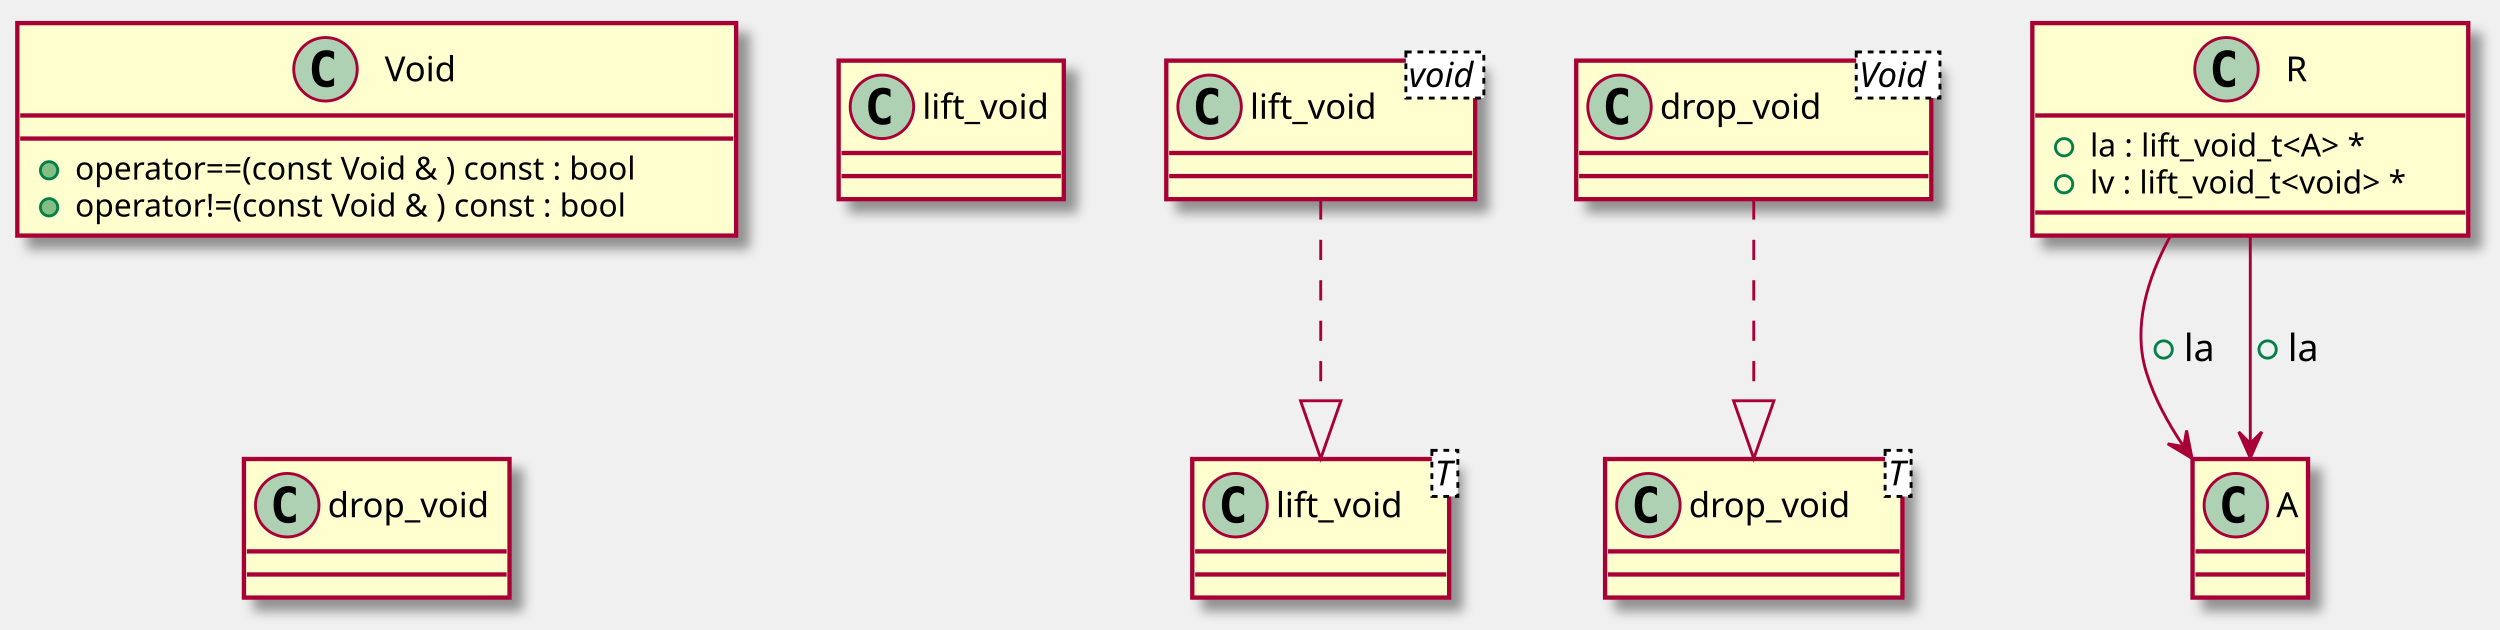
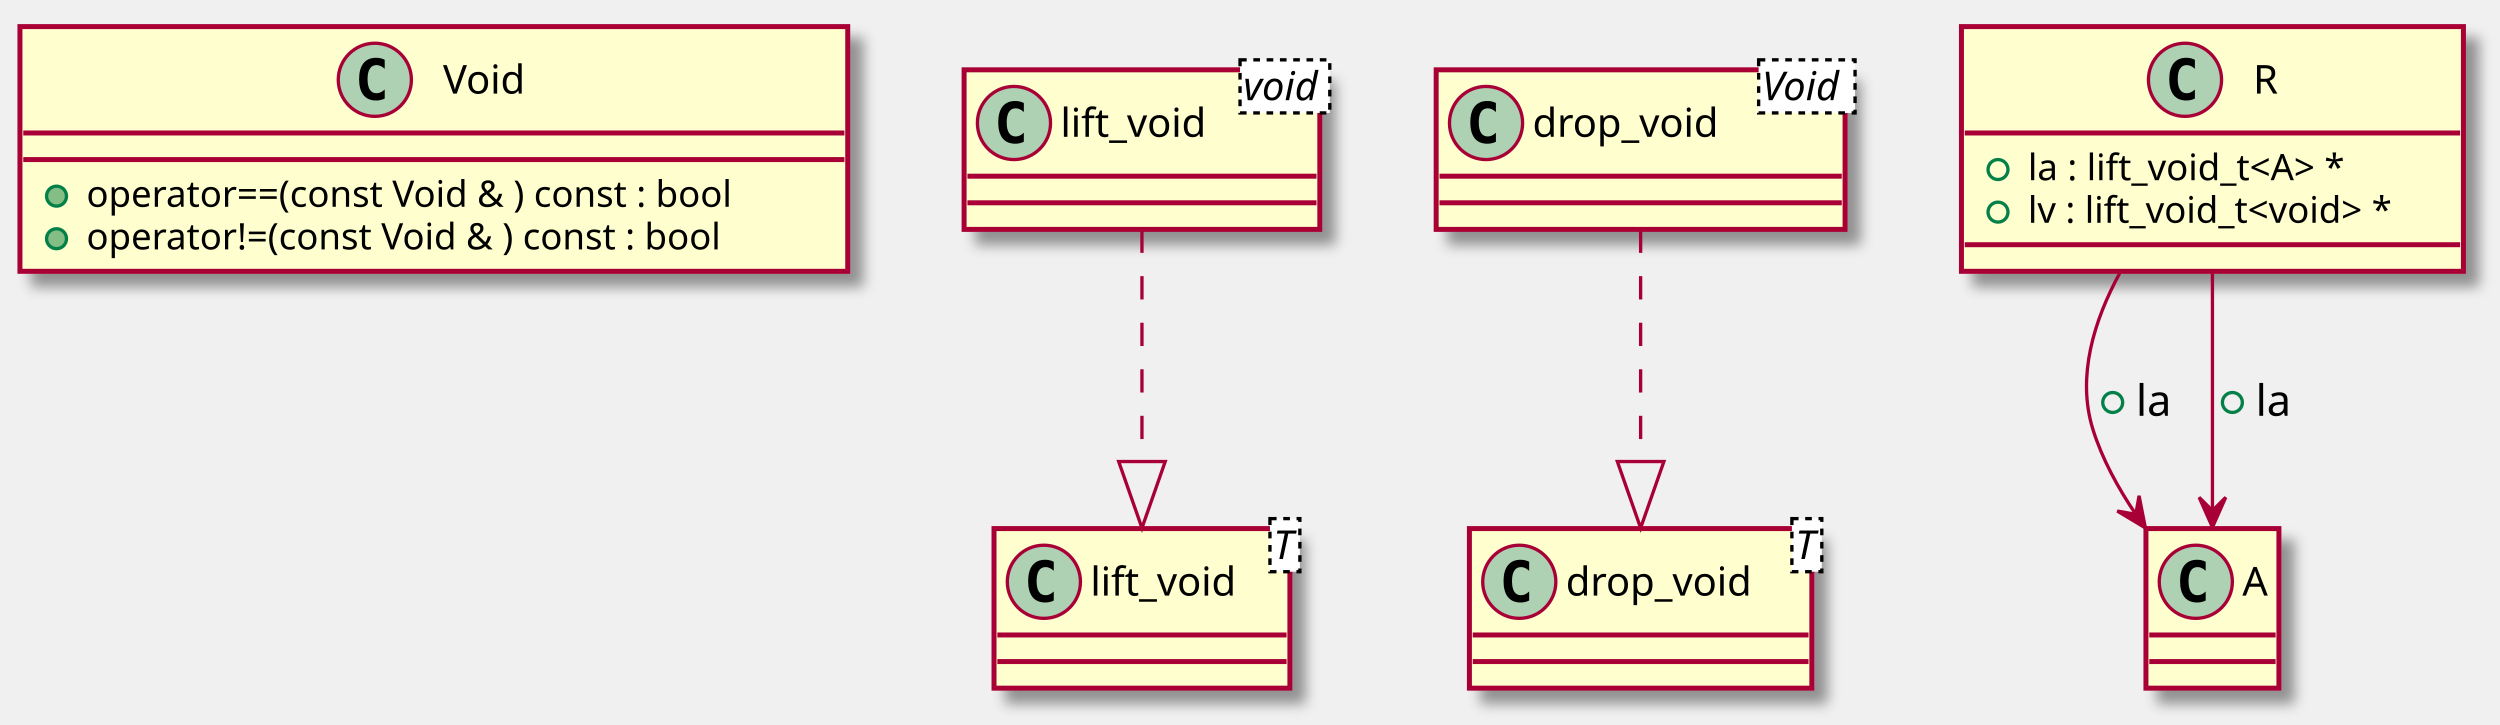
- <svg xmlns="http://www.w3.org/2000/svg" xmlns:xlink="http://www.w3.org/1999/xlink" contentScriptType="application/ecmascript" contentStyleType="text/css" height="218px" preserveAspectRatio="none" style="width:866px;height:218px;" version="1.1" viewBox="0 0 866 218" width="866px" zoomAndPan="magnify">
+ <svg xmlns="http://www.w3.org/2000/svg" xmlns:xlink="http://www.w3.org/1999/xlink" contentScriptType="application/ecmascript" contentStyleType="text/css" height="218px" preserveAspectRatio="none" style="width:752px;height:218px;" version="1.1" viewBox="0 0 752 218" width="752px" zoomAndPan="magnify">
  <defs>
-     <filter height="300%" id="fgnkvva870xad" width="300%" x="-1" y="-1">
+     <filter height="300%" id="f3as87o67vymz" width="300%" x="-1" y="-1">
      <feGaussianBlur result="blurOut" stdDeviation="2.0" />
      <feColorMatrix in="blurOut" result="blurOut2" type="matrix" values="0 0 0 0 0 0 0 0 0 0 0 0 0 0 0 0 0 0 .4 0" />
      <feOffset dx="4.0" dy="4.0" in="blurOut2" result="blurOut3" />
      <feBlend in="SourceGraphic" in2="blurOut3" mode="normal" />
    </filter>
    <style type="text/css">a:hover { text-decoration: underline; }</style>
  </defs>
  <g>
-     <a href="https://github.com/bkryza/clang-uml/blob/65a55fa7ccadbf36227d54392e72e9702dde1767/tests/t00034/t00034.cc#L9" target="_top" title="Void" xlink:actuate="onRequest" xlink:href="https://github.com/bkryza/clang-uml/blob/65a55fa7ccadbf36227d54392e72e9702dde1767/tests/t00034/t00034.cc#L9" xlink:show="new" xlink:title="Void" xlink:type="simple">
-       <rect fill="#FEFECE" filter="url(#fgnkvva870xad)" height="73.609" id="C_0001704456490210873213" style="stroke: #A80036; stroke-width: 1.5;" width="249" x="6" y="8" />
+     <a href="https://github.com/bkryza/clang-uml/blob/b2fd763a89770edc4f5b3fef1b99303680c50dea/tests/t00034/t00034.cc#L9" target="_top" title="Void" xlink:actuate="onRequest" xlink:href="https://github.com/bkryza/clang-uml/blob/b2fd763a89770edc4f5b3fef1b99303680c50dea/tests/t00034/t00034.cc#L9" xlink:show="new" xlink:title="Void" xlink:type="simple">
+       <rect fill="#FEFECE" filter="url(#f3as87o67vymz)" height="73.609" id="C_0001704456490210873213" style="stroke: #A80036; stroke-width: 1.5;" width="249" x="6" y="8" />
      <ellipse cx="112.75" cy="24" fill="#ADD1B2" rx="11" ry="11" style="stroke: #A80036; stroke-width: 1.0;" />
      <path d="M115.719,29.641 Q115.141,29.938 114.5,30.078 Q113.859,30.234 113.156,30.234 Q110.656,30.234 109.328,28.594 Q108.016,26.938 108.016,23.812 Q108.016,20.688 109.328,19.031 Q110.656,17.375 113.156,17.375 Q113.859,17.375 114.5,17.531 Q115.156,17.688 115.719,17.984 L115.719,20.703 Q115.094,20.125 114.5,19.859 Q113.906,19.578 113.281,19.578 Q111.938,19.578 111.25,20.656 Q110.562,21.719 110.562,23.812 Q110.562,25.906 111.25,26.984 Q111.938,28.047 113.281,28.047 Q113.906,28.047 114.5,27.781 Q115.094,27.5 115.719,26.922 L115.719,29.641 Z " />
      <text fill="#000000" font-family="sans-serif" font-size="12" lengthAdjust="spacingAndGlyphs" textLength="27" x="133.25" y="28.154">Void</text>
      <line style="stroke: #A80036; stroke-width: 1.5;" x1="7" x2="254" y1="40" y2="40" />
      <line style="stroke: #A80036; stroke-width: 1.5;" x1="7" x2="254" y1="48" y2="48" />
      <ellipse cx="17" cy="59" fill="#84BE84" rx="3" ry="3" style="stroke: #038048; stroke-width: 1.0;" />
      <text fill="#000000" font-family="sans-serif" font-size="11" lengthAdjust="spacingAndGlyphs" textLength="223" x="26" y="62.21">operator==(const Void &amp; ) const : bool</text>
      <ellipse cx="17" cy="71.805" fill="#84BE84" rx="3" ry="3" style="stroke: #038048; stroke-width: 1.0;" />
      <text fill="#000000" font-family="sans-serif" font-size="11" lengthAdjust="spacingAndGlyphs" textLength="217" x="26" y="75.015">operator!=(const Void &amp; ) const : bool</text>
    </a>
-     <a href="https://github.com/bkryza/clang-uml/blob/65a55fa7ccadbf36227d54392e72e9702dde1767/tests/t00034/t00034.cc#L16" target="_top" title="lift_void" xlink:actuate="onRequest" xlink:href="https://github.com/bkryza/clang-uml/blob/65a55fa7ccadbf36227d54392e72e9702dde1767/tests/t00034/t00034.cc#L16" xlink:show="new" xlink:title="lift_void" xlink:type="simple">
-       <rect fill="#FEFECE" filter="url(#fgnkvva870xad)" height="48" id="C_0000867472442996685316" style="stroke: #A80036; stroke-width: 1.5;" width="89" x="413" y="159" />
-       <ellipse cx="428" cy="175" fill="#ADD1B2" rx="11" ry="11" style="stroke: #A80036; stroke-width: 1.0;" />
-       <path d="M430.969,180.641 Q430.391,180.938 429.75,181.078 Q429.109,181.234 428.406,181.234 Q425.906,181.234 424.578,179.594 Q423.266,177.938 423.266,174.812 Q423.266,171.688 424.578,170.031 Q425.906,168.375 428.406,168.375 Q429.109,168.375 429.75,168.531 Q430.406,168.688 430.969,168.984 L430.969,171.703 Q430.344,171.125 429.75,170.859 Q429.156,170.578 428.531,170.578 Q427.188,170.578 426.5,171.656 Q425.812,172.719 425.812,174.812 Q425.812,176.906 426.5,177.984 Q427.188,179.047 428.531,179.047 Q429.156,179.047 429.75,178.781 Q430.344,178.5 430.969,177.922 L430.969,180.641 Z " />
-       <text fill="#000000" font-family="sans-serif" font-size="12" lengthAdjust="spacingAndGlyphs" textLength="46" x="442" y="179.154">lift_void</text>
-       <rect fill="#FFFFFF" height="15.969" style="stroke: #000000; stroke-width: 1.0; stroke-dasharray: 2.0,2.0;" width="9" x="496" y="156" />
-       <text fill="#000000" font-family="sans-serif" font-size="12" font-style="italic" lengthAdjust="spacingAndGlyphs" textLength="7" x="497" y="168.139">T</text>
-       <line style="stroke: #A80036; stroke-width: 1.5;" x1="414" x2="501" y1="191" y2="191" />
-       <line style="stroke: #A80036; stroke-width: 1.5;" x1="414" x2="501" y1="199" y2="199" />
+     <a href="https://github.com/bkryza/clang-uml/blob/b2fd763a89770edc4f5b3fef1b99303680c50dea/tests/t00034/t00034.cc#L16" target="_top" title="lift_void" xlink:actuate="onRequest" xlink:href="https://github.com/bkryza/clang-uml/blob/b2fd763a89770edc4f5b3fef1b99303680c50dea/tests/t00034/t00034.cc#L16" xlink:show="new" xlink:title="lift_void" xlink:type="simple">
+       <rect fill="#FEFECE" filter="url(#f3as87o67vymz)" height="48" id="C_0000867472442996685316" style="stroke: #A80036; stroke-width: 1.5;" width="89" x="299" y="159" />
+       <ellipse cx="314" cy="175" fill="#ADD1B2" rx="11" ry="11" style="stroke: #A80036; stroke-width: 1.0;" />
+       <path d="M316.969,180.641 Q316.391,180.938 315.75,181.078 Q315.109,181.234 314.406,181.234 Q311.906,181.234 310.578,179.594 Q309.266,177.938 309.266,174.812 Q309.266,171.688 310.578,170.031 Q311.906,168.375 314.406,168.375 Q315.109,168.375 315.75,168.531 Q316.406,168.688 316.969,168.984 L316.969,171.703 Q316.344,171.125 315.75,170.859 Q315.156,170.578 314.531,170.578 Q313.188,170.578 312.5,171.656 Q311.812,172.719 311.812,174.812 Q311.812,176.906 312.5,177.984 Q313.188,179.047 314.531,179.047 Q315.156,179.047 315.75,178.781 Q316.344,178.5 316.969,177.922 L316.969,180.641 Z " />
+       <text fill="#000000" font-family="sans-serif" font-size="12" lengthAdjust="spacingAndGlyphs" textLength="46" x="328" y="179.154">lift_void</text>
+       <rect fill="#FFFFFF" height="15.969" style="stroke: #000000; stroke-width: 1.0; stroke-dasharray: 2.0,2.0;" width="9" x="382" y="156" />
+       <text fill="#000000" font-family="sans-serif" font-size="12" font-style="italic" lengthAdjust="spacingAndGlyphs" textLength="7" x="383" y="168.139">T</text>
+       <line style="stroke: #A80036; stroke-width: 1.5;" x1="300" x2="387" y1="191" y2="191" />
+       <line style="stroke: #A80036; stroke-width: 1.5;" x1="300" x2="387" y1="199" y2="199" />
    </a>
-     <a href="https://github.com/bkryza/clang-uml/blob/65a55fa7ccadbf36227d54392e72e9702dde1767/tests/t00034/t00034.cc#L20" target="_top" title="lift_void" xlink:actuate="onRequest" xlink:href="https://github.com/bkryza/clang-uml/blob/65a55fa7ccadbf36227d54392e72e9702dde1767/tests/t00034/t00034.cc#L20" xlink:show="new" xlink:title="lift_void" xlink:type="simple">
-       <rect fill="#FEFECE" filter="url(#fgnkvva870xad)" height="48" id="C_0002248590285629363950" style="stroke: #A80036; stroke-width: 1.5;" width="78" x="290.5" y="21" />
-       <ellipse cx="305.5" cy="37" fill="#ADD1B2" rx="11" ry="11" style="stroke: #A80036; stroke-width: 1.0;" />
-       <path d="M308.469,42.641 Q307.891,42.938 307.25,43.078 Q306.609,43.234 305.906,43.234 Q303.406,43.234 302.078,41.594 Q300.766,39.938 300.766,36.812 Q300.766,33.688 302.078,32.031 Q303.406,30.375 305.906,30.375 Q306.609,30.375 307.25,30.531 Q307.906,30.688 308.469,30.984 L308.469,33.703 Q307.844,33.125 307.25,32.859 Q306.656,32.578 306.031,32.578 Q304.688,32.578 304,33.656 Q303.312,34.719 303.312,36.812 Q303.312,38.906 304,39.984 Q304.688,41.047 306.031,41.047 Q306.656,41.047 307.25,40.781 Q307.844,40.5 308.469,39.922 L308.469,42.641 Z " />
-       <text fill="#000000" font-family="sans-serif" font-size="12" lengthAdjust="spacingAndGlyphs" textLength="46" x="319.5" y="41.154">lift_void</text>
-       <line style="stroke: #A80036; stroke-width: 1.5;" x1="291.5" x2="367.5" y1="53" y2="53" />
-       <line style="stroke: #A80036; stroke-width: 1.5;" x1="291.5" x2="367.5" y1="61" y2="61" />
+     <a href="https://github.com/bkryza/clang-uml/blob/b2fd763a89770edc4f5b3fef1b99303680c50dea/tests/t00034/t00034.cc#L20" target="_top" title="lift_void" xlink:actuate="onRequest" xlink:href="https://github.com/bkryza/clang-uml/blob/b2fd763a89770edc4f5b3fef1b99303680c50dea/tests/t00034/t00034.cc#L20" xlink:show="new" xlink:title="lift_void" xlink:type="simple">
+       <rect fill="#FEFECE" filter="url(#f3as87o67vymz)" height="48" id="C_0000126450862226197239" style="stroke: #A80036; stroke-width: 1.5;" width="107" x="290" y="21" />
+       <ellipse cx="305" cy="37" fill="#ADD1B2" rx="11" ry="11" style="stroke: #A80036; stroke-width: 1.0;" />
+       <path d="M307.969,42.641 Q307.391,42.938 306.75,43.078 Q306.109,43.234 305.406,43.234 Q302.906,43.234 301.578,41.594 Q300.266,39.938 300.266,36.812 Q300.266,33.688 301.578,32.031 Q302.906,30.375 305.406,30.375 Q306.109,30.375 306.75,30.531 Q307.406,30.688 307.969,30.984 L307.969,33.703 Q307.344,33.125 306.75,32.859 Q306.156,32.578 305.531,32.578 Q304.188,32.578 303.5,33.656 Q302.812,34.719 302.812,36.812 Q302.812,38.906 303.5,39.984 Q304.188,41.047 305.531,41.047 Q306.156,41.047 306.75,40.781 Q307.344,40.5 307.969,39.922 L307.969,42.641 Z " />
+       <text fill="#000000" font-family="sans-serif" font-size="12" lengthAdjust="spacingAndGlyphs" textLength="46" x="319" y="41.154">lift_void</text>
+       <rect fill="#FFFFFF" height="15.969" style="stroke: #000000; stroke-width: 1.0; stroke-dasharray: 2.0,2.0;" width="27" x="373" y="18" />
+       <text fill="#000000" font-family="sans-serif" font-size="12" font-style="italic" lengthAdjust="spacingAndGlyphs" textLength="25" x="374" y="30.139">void</text>
+       <line style="stroke: #A80036; stroke-width: 1.5;" x1="291" x2="396" y1="53" y2="53" />
+       <line style="stroke: #A80036; stroke-width: 1.5;" x1="291" x2="396" y1="61" y2="61" />
    </a>
-     <a href="https://github.com/bkryza/clang-uml/blob/65a55fa7ccadbf36227d54392e72e9702dde1767/tests/t00034/t00034.cc#L20" target="_top" title="lift_void" xlink:actuate="onRequest" xlink:href="https://github.com/bkryza/clang-uml/blob/65a55fa7ccadbf36227d54392e72e9702dde1767/tests/t00034/t00034.cc#L20" xlink:show="new" xlink:title="lift_void" xlink:type="simple">
-       <rect fill="#FEFECE" filter="url(#fgnkvva870xad)" height="48" id="C_0000126450862226197239" style="stroke: #A80036; stroke-width: 1.5;" width="107" x="404" y="21" />
-       <ellipse cx="419" cy="37" fill="#ADD1B2" rx="11" ry="11" style="stroke: #A80036; stroke-width: 1.0;" />
-       <path d="M421.969,42.641 Q421.391,42.938 420.75,43.078 Q420.109,43.234 419.406,43.234 Q416.906,43.234 415.578,41.594 Q414.266,39.938 414.266,36.812 Q414.266,33.688 415.578,32.031 Q416.906,30.375 419.406,30.375 Q420.109,30.375 420.75,30.531 Q421.406,30.688 421.969,30.984 L421.969,33.703 Q421.344,33.125 420.75,32.859 Q420.156,32.578 419.531,32.578 Q418.188,32.578 417.5,33.656 Q416.812,34.719 416.812,36.812 Q416.812,38.906 417.5,39.984 Q418.188,41.047 419.531,41.047 Q420.156,41.047 420.75,40.781 Q421.344,40.5 421.969,39.922 L421.969,42.641 Z " />
-       <text fill="#000000" font-family="sans-serif" font-size="12" lengthAdjust="spacingAndGlyphs" textLength="46" x="433" y="41.154">lift_void</text>
-       <rect fill="#FFFFFF" height="15.969" style="stroke: #000000; stroke-width: 1.0; stroke-dasharray: 2.0,2.0;" width="27" x="487" y="18" />
-       <text fill="#000000" font-family="sans-serif" font-size="12" font-style="italic" lengthAdjust="spacingAndGlyphs" textLength="25" x="488" y="30.139">void</text>
-       <line style="stroke: #A80036; stroke-width: 1.5;" x1="405" x2="510" y1="53" y2="53" />
-       <line style="stroke: #A80036; stroke-width: 1.5;" x1="405" x2="510" y1="61" y2="61" />
+     <a href="https://github.com/bkryza/clang-uml/blob/b2fd763a89770edc4f5b3fef1b99303680c50dea/tests/t00034/t00034.cc#L33" target="_top" title="drop_void" xlink:actuate="onRequest" xlink:href="https://github.com/bkryza/clang-uml/blob/b2fd763a89770edc4f5b3fef1b99303680c50dea/tests/t00034/t00034.cc#L33" xlink:show="new" xlink:title="drop_void" xlink:type="simple">
+       <rect fill="#FEFECE" filter="url(#f3as87o67vymz)" height="48" id="C_0001578745816100337706" style="stroke: #A80036; stroke-width: 1.5;" width="103" x="442" y="159" />
+       <ellipse cx="457" cy="175" fill="#ADD1B2" rx="11" ry="11" style="stroke: #A80036; stroke-width: 1.0;" />
+       <path d="M459.969,180.641 Q459.391,180.938 458.75,181.078 Q458.109,181.234 457.406,181.234 Q454.906,181.234 453.578,179.594 Q452.266,177.938 452.266,174.812 Q452.266,171.688 453.578,170.031 Q454.906,168.375 457.406,168.375 Q458.109,168.375 458.75,168.531 Q459.406,168.688 459.969,168.984 L459.969,171.703 Q459.344,171.125 458.75,170.859 Q458.156,170.578 457.531,170.578 Q456.188,170.578 455.5,171.656 Q454.812,172.719 454.812,174.812 Q454.812,176.906 455.5,177.984 Q456.188,179.047 457.531,179.047 Q458.156,179.047 458.75,178.781 Q459.344,178.5 459.969,177.922 L459.969,180.641 Z " />
+       <text fill="#000000" font-family="sans-serif" font-size="12" lengthAdjust="spacingAndGlyphs" textLength="60" x="471" y="179.154">drop_void</text>
+       <rect fill="#FFFFFF" height="15.969" style="stroke: #000000; stroke-width: 1.0; stroke-dasharray: 2.0,2.0;" width="9" x="539" y="156" />
+       <text fill="#000000" font-family="sans-serif" font-size="12" font-style="italic" lengthAdjust="spacingAndGlyphs" textLength="7" x="540" y="168.139">T</text>
+       <line style="stroke: #A80036; stroke-width: 1.5;" x1="443" x2="544" y1="191" y2="191" />
+       <line style="stroke: #A80036; stroke-width: 1.5;" x1="443" x2="544" y1="199" y2="199" />
    </a>
-     <a href="https://github.com/bkryza/clang-uml/blob/65a55fa7ccadbf36227d54392e72e9702dde1767/tests/t00034/t00034.cc#L33" target="_top" title="drop_void" xlink:actuate="onRequest" xlink:href="https://github.com/bkryza/clang-uml/blob/65a55fa7ccadbf36227d54392e72e9702dde1767/tests/t00034/t00034.cc#L33" xlink:show="new" xlink:title="drop_void" xlink:type="simple">
-       <rect fill="#FEFECE" filter="url(#fgnkvva870xad)" height="48" id="C_0001578745816100337706" style="stroke: #A80036; stroke-width: 1.5;" width="103" x="556" y="159" />
-       <ellipse cx="571" cy="175" fill="#ADD1B2" rx="11" ry="11" style="stroke: #A80036; stroke-width: 1.0;" />
-       <path d="M573.969,180.641 Q573.391,180.938 572.75,181.078 Q572.109,181.234 571.406,181.234 Q568.906,181.234 567.578,179.594 Q566.266,177.938 566.266,174.812 Q566.266,171.688 567.578,170.031 Q568.906,168.375 571.406,168.375 Q572.109,168.375 572.75,168.531 Q573.406,168.688 573.969,168.984 L573.969,171.703 Q573.344,171.125 572.75,170.859 Q572.156,170.578 571.531,170.578 Q570.188,170.578 569.5,171.656 Q568.812,172.719 568.812,174.812 Q568.812,176.906 569.5,177.984 Q570.188,179.047 571.531,179.047 Q572.156,179.047 572.75,178.781 Q573.344,178.5 573.969,177.922 L573.969,180.641 Z " />
-       <text fill="#000000" font-family="sans-serif" font-size="12" lengthAdjust="spacingAndGlyphs" textLength="60" x="585" y="179.154">drop_void</text>
-       <rect fill="#FFFFFF" height="15.969" style="stroke: #000000; stroke-width: 1.0; stroke-dasharray: 2.0,2.0;" width="9" x="653" y="156" />
-       <text fill="#000000" font-family="sans-serif" font-size="12" font-style="italic" lengthAdjust="spacingAndGlyphs" textLength="7" x="654" y="168.139">T</text>
-       <line style="stroke: #A80036; stroke-width: 1.5;" x1="557" x2="658" y1="191" y2="191" />
-       <line style="stroke: #A80036; stroke-width: 1.5;" x1="557" x2="658" y1="199" y2="199" />
+     <a href="https://github.com/bkryza/clang-uml/blob/b2fd763a89770edc4f5b3fef1b99303680c50dea/tests/t00034/t00034.cc#L37" target="_top" title="drop_void" xlink:actuate="onRequest" xlink:href="https://github.com/bkryza/clang-uml/blob/b2fd763a89770edc4f5b3fef1b99303680c50dea/tests/t00034/t00034.cc#L37" xlink:show="new" xlink:title="drop_void" xlink:type="simple">
+       <rect fill="#FEFECE" filter="url(#f3as87o67vymz)" height="48" id="C_0001849836134504075115" style="stroke: #A80036; stroke-width: 1.5;" width="123" x="432" y="21" />
+       <ellipse cx="447" cy="37" fill="#ADD1B2" rx="11" ry="11" style="stroke: #A80036; stroke-width: 1.0;" />
+       <path d="M449.969,42.641 Q449.391,42.938 448.75,43.078 Q448.109,43.234 447.406,43.234 Q444.906,43.234 443.578,41.594 Q442.266,39.938 442.266,36.812 Q442.266,33.688 443.578,32.031 Q444.906,30.375 447.406,30.375 Q448.109,30.375 448.75,30.531 Q449.406,30.688 449.969,30.984 L449.969,33.703 Q449.344,33.125 448.75,32.859 Q448.156,32.578 447.531,32.578 Q446.188,32.578 445.5,33.656 Q444.812,34.719 444.812,36.812 Q444.812,38.906 445.5,39.984 Q446.188,41.047 447.531,41.047 Q448.156,41.047 448.75,40.781 Q449.344,40.5 449.969,39.922 L449.969,42.641 Z " />
+       <text fill="#000000" font-family="sans-serif" font-size="12" lengthAdjust="spacingAndGlyphs" textLength="60" x="461" y="41.154">drop_void</text>
+       <rect fill="#FFFFFF" height="15.969" style="stroke: #000000; stroke-width: 1.0; stroke-dasharray: 2.0,2.0;" width="29" x="529" y="18" />
+       <text fill="#000000" font-family="sans-serif" font-size="12" font-style="italic" lengthAdjust="spacingAndGlyphs" textLength="27" x="530" y="30.139">Void</text>
+       <line style="stroke: #A80036; stroke-width: 1.5;" x1="433" x2="554" y1="53" y2="53" />
+       <line style="stroke: #A80036; stroke-width: 1.5;" x1="433" x2="554" y1="61" y2="61" />
    </a>
-     <a href="https://github.com/bkryza/clang-uml/blob/65a55fa7ccadbf36227d54392e72e9702dde1767/tests/t00034/t00034.cc#L37" target="_top" title="drop_void" xlink:actuate="onRequest" xlink:href="https://github.com/bkryza/clang-uml/blob/65a55fa7ccadbf36227d54392e72e9702dde1767/tests/t00034/t00034.cc#L37" xlink:show="new" xlink:title="drop_void" xlink:type="simple">
-       <rect fill="#FEFECE" filter="url(#fgnkvva870xad)" height="48" id="C_0001117137420252603013" style="stroke: #A80036; stroke-width: 1.5;" width="92" x="84.5" y="159" />
-       <ellipse cx="99.5" cy="175" fill="#ADD1B2" rx="11" ry="11" style="stroke: #A80036; stroke-width: 1.0;" />
-       <path d="M102.469,180.641 Q101.891,180.938 101.25,181.078 Q100.609,181.234 99.906,181.234 Q97.406,181.234 96.078,179.594 Q94.766,177.938 94.766,174.812 Q94.766,171.688 96.078,170.031 Q97.406,168.375 99.906,168.375 Q100.609,168.375 101.25,168.531 Q101.906,168.688 102.469,168.984 L102.469,171.703 Q101.844,171.125 101.25,170.859 Q100.656,170.578 100.031,170.578 Q98.688,170.578 98,171.656 Q97.312,172.719 97.312,174.812 Q97.312,176.906 98,177.984 Q98.688,179.047 100.031,179.047 Q100.656,179.047 101.25,178.781 Q101.844,178.5 102.469,177.922 L102.469,180.641 Z " />
-       <text fill="#000000" font-family="sans-serif" font-size="12" lengthAdjust="spacingAndGlyphs" textLength="60" x="113.5" y="179.154">drop_void</text>
-       <line style="stroke: #A80036; stroke-width: 1.5;" x1="85.5" x2="175.5" y1="191" y2="191" />
-       <line style="stroke: #A80036; stroke-width: 1.5;" x1="85.5" x2="175.5" y1="199" y2="199" />
+     <a href="https://github.com/bkryza/clang-uml/blob/b2fd763a89770edc4f5b3fef1b99303680c50dea/tests/t00034/t00034.cc#L43" target="_top" title="A" xlink:actuate="onRequest" xlink:href="https://github.com/bkryza/clang-uml/blob/b2fd763a89770edc4f5b3fef1b99303680c50dea/tests/t00034/t00034.cc#L43" xlink:show="new" xlink:title="A" xlink:type="simple">
+       <rect fill="#FEFECE" filter="url(#f3as87o67vymz)" height="48" id="C_0001383912907884688827" style="stroke: #A80036; stroke-width: 1.5;" width="40" x="645.5" y="159" />
+       <ellipse cx="660.5" cy="175" fill="#ADD1B2" rx="11" ry="11" style="stroke: #A80036; stroke-width: 1.0;" />
+       <path d="M663.469,180.641 Q662.891,180.938 662.25,181.078 Q661.609,181.234 660.906,181.234 Q658.406,181.234 657.078,179.594 Q655.766,177.938 655.766,174.812 Q655.766,171.688 657.078,170.031 Q658.406,168.375 660.906,168.375 Q661.609,168.375 662.25,168.531 Q662.906,168.688 663.469,168.984 L663.469,171.703 Q662.844,171.125 662.25,170.859 Q661.656,170.578 661.031,170.578 Q659.688,170.578 659,171.656 Q658.312,172.719 658.312,174.812 Q658.312,176.906 659,177.984 Q659.688,179.047 661.031,179.047 Q661.656,179.047 662.25,178.781 Q662.844,178.5 663.469,177.922 L663.469,180.641 Z " />
+       <text fill="#000000" font-family="sans-serif" font-size="12" lengthAdjust="spacingAndGlyphs" textLength="8" x="674.5" y="179.154">A</text>
+       <line style="stroke: #A80036; stroke-width: 1.5;" x1="646.5" x2="684.5" y1="191" y2="191" />
+       <line style="stroke: #A80036; stroke-width: 1.5;" x1="646.5" x2="684.5" y1="199" y2="199" />
    </a>
-     <a href="https://github.com/bkryza/clang-uml/blob/65a55fa7ccadbf36227d54392e72e9702dde1767/tests/t00034/t00034.cc#L37" target="_top" title="drop_void" xlink:actuate="onRequest" xlink:href="https://github.com/bkryza/clang-uml/blob/65a55fa7ccadbf36227d54392e72e9702dde1767/tests/t00034/t00034.cc#L37" xlink:show="new" xlink:title="drop_void" xlink:type="simple">
-       <rect fill="#FEFECE" filter="url(#fgnkvva870xad)" height="48" id="C_0001849836134504075115" style="stroke: #A80036; stroke-width: 1.5;" width="123" x="546" y="21" />
-       <ellipse cx="561" cy="37" fill="#ADD1B2" rx="11" ry="11" style="stroke: #A80036; stroke-width: 1.0;" />
-       <path d="M563.969,42.641 Q563.391,42.938 562.75,43.078 Q562.109,43.234 561.406,43.234 Q558.906,43.234 557.578,41.594 Q556.266,39.938 556.266,36.812 Q556.266,33.688 557.578,32.031 Q558.906,30.375 561.406,30.375 Q562.109,30.375 562.75,30.531 Q563.406,30.688 563.969,30.984 L563.969,33.703 Q563.344,33.125 562.75,32.859 Q562.156,32.578 561.531,32.578 Q560.188,32.578 559.5,33.656 Q558.812,34.719 558.812,36.812 Q558.812,38.906 559.5,39.984 Q560.188,41.047 561.531,41.047 Q562.156,41.047 562.75,40.781 Q563.344,40.5 563.969,39.922 L563.969,42.641 Z " />
-       <text fill="#000000" font-family="sans-serif" font-size="12" lengthAdjust="spacingAndGlyphs" textLength="60" x="575" y="41.154">drop_void</text>
-       <rect fill="#FFFFFF" height="15.969" style="stroke: #000000; stroke-width: 1.0; stroke-dasharray: 2.0,2.0;" width="29" x="643" y="18" />
-       <text fill="#000000" font-family="sans-serif" font-size="12" font-style="italic" lengthAdjust="spacingAndGlyphs" textLength="27" x="644" y="30.139">Void</text>
-       <line style="stroke: #A80036; stroke-width: 1.5;" x1="547" x2="668" y1="53" y2="53" />
-       <line style="stroke: #A80036; stroke-width: 1.5;" x1="547" x2="668" y1="61" y2="61" />
+     <a href="https://github.com/bkryza/clang-uml/blob/b2fd763a89770edc4f5b3fef1b99303680c50dea/tests/t00034/t00034.cc#L45" target="_top" title="R" xlink:actuate="onRequest" xlink:href="https://github.com/bkryza/clang-uml/blob/b2fd763a89770edc4f5b3fef1b99303680c50dea/tests/t00034/t00034.cc#L45" xlink:show="new" xlink:title="R" xlink:type="simple">
+       <rect fill="#FEFECE" filter="url(#f3as87o67vymz)" height="73.609" id="C_0001713991735741265309" style="stroke: #A80036; stroke-width: 1.5;" width="151" x="590" y="8" />
+       <ellipse cx="657.25" cy="24" fill="#ADD1B2" rx="11" ry="11" style="stroke: #A80036; stroke-width: 1.0;" />
+       <path d="M660.219,29.641 Q659.641,29.938 659,30.078 Q658.359,30.234 657.656,30.234 Q655.156,30.234 653.828,28.594 Q652.516,26.938 652.516,23.812 Q652.516,20.688 653.828,19.031 Q655.156,17.375 657.656,17.375 Q658.359,17.375 659,17.531 Q659.656,17.688 660.219,17.984 L660.219,20.703 Q659.594,20.125 659,19.859 Q658.406,19.578 657.781,19.578 Q656.438,19.578 655.75,20.656 Q655.062,21.719 655.062,23.812 Q655.062,25.906 655.75,26.984 Q656.438,28.047 657.781,28.047 Q658.406,28.047 659,27.781 Q659.594,27.5 660.219,26.922 L660.219,29.641 Z " />
+       <text fill="#000000" font-family="sans-serif" font-size="12" lengthAdjust="spacingAndGlyphs" textLength="8" x="677.75" y="28.154">R</text>
+       <line style="stroke: #A80036; stroke-width: 1.5;" x1="591" x2="740" y1="40" y2="40" />
    </a>
-     <a href="https://github.com/bkryza/clang-uml/blob/65a55fa7ccadbf36227d54392e72e9702dde1767/tests/t00034/t00034.cc#L43" target="_top" title="A" xlink:actuate="onRequest" xlink:href="https://github.com/bkryza/clang-uml/blob/65a55fa7ccadbf36227d54392e72e9702dde1767/tests/t00034/t00034.cc#L43" xlink:show="new" xlink:title="A" xlink:type="simple">
-       <rect fill="#FEFECE" filter="url(#fgnkvva870xad)" height="48" id="C_0001383912907884688827" style="stroke: #A80036; stroke-width: 1.5;" width="40" x="759.5" y="159" />
-       <ellipse cx="774.5" cy="175" fill="#ADD1B2" rx="11" ry="11" style="stroke: #A80036; stroke-width: 1.0;" />
-       <path d="M777.469,180.641 Q776.891,180.938 776.25,181.078 Q775.609,181.234 774.906,181.234 Q772.406,181.234 771.078,179.594 Q769.766,177.938 769.766,174.812 Q769.766,171.688 771.078,170.031 Q772.406,168.375 774.906,168.375 Q775.609,168.375 776.25,168.531 Q776.906,168.688 777.469,168.984 L777.469,171.703 Q776.844,171.125 776.25,170.859 Q775.656,170.578 775.031,170.578 Q773.688,170.578 773,171.656 Q772.312,172.719 772.312,174.812 Q772.312,176.906 773,177.984 Q773.688,179.047 775.031,179.047 Q775.656,179.047 776.25,178.781 Q776.844,178.5 777.469,177.922 L777.469,180.641 Z " />
-       <text fill="#000000" font-family="sans-serif" font-size="12" lengthAdjust="spacingAndGlyphs" textLength="8" x="788.5" y="179.154">A</text>
-       <line style="stroke: #A80036; stroke-width: 1.5;" x1="760.5" x2="798.5" y1="191" y2="191" />
-       <line style="stroke: #A80036; stroke-width: 1.5;" x1="760.5" x2="798.5" y1="199" y2="199" />
+     <a href="https://github.com/bkryza/clang-uml/blob/b2fd763a89770edc4f5b3fef1b99303680c50dea/tests/t00034/t00034.cc#L46" target="_top" title="la" xlink:actuate="onRequest" xlink:href="https://github.com/bkryza/clang-uml/blob/b2fd763a89770edc4f5b3fef1b99303680c50dea/tests/t00034/t00034.cc#L46" xlink:show="new" xlink:title="la" xlink:type="simple">
+       <rect fill="#FEFECE" height="10" style="stroke: none; stroke-width: 1.0;" width="20" x="596" y="46" />
+       <ellipse cx="601" cy="51" fill="none" rx="3" ry="3" style="stroke: #038048; stroke-width: 1.0;" />
    </a>
-     <a href="https://github.com/bkryza/clang-uml/blob/65a55fa7ccadbf36227d54392e72e9702dde1767/tests/t00034/t00034.cc#L46" target="_top" title="R" xlink:actuate="onRequest" xlink:href="https://github.com/bkryza/clang-uml/blob/65a55fa7ccadbf36227d54392e72e9702dde1767/tests/t00034/t00034.cc#L46" xlink:show="new" xlink:title="R" xlink:type="simple">
-       <rect fill="#FEFECE" filter="url(#fgnkvva870xad)" height="73.609" id="C_0001713991735741265309" style="stroke: #A80036; stroke-width: 1.5;" width="151" x="704" y="8" />
-       <ellipse cx="771.25" cy="24" fill="#ADD1B2" rx="11" ry="11" style="stroke: #A80036; stroke-width: 1.0;" />
-       <path d="M774.219,29.641 Q773.641,29.938 773,30.078 Q772.359,30.234 771.656,30.234 Q769.156,30.234 767.828,28.594 Q766.516,26.938 766.516,23.812 Q766.516,20.688 767.828,19.031 Q769.156,17.375 771.656,17.375 Q772.359,17.375 773,17.531 Q773.656,17.688 774.219,17.984 L774.219,20.703 Q773.594,20.125 773,19.859 Q772.406,19.578 771.781,19.578 Q770.438,19.578 769.75,20.656 Q769.062,21.719 769.062,23.812 Q769.062,25.906 769.75,26.984 Q770.438,28.047 771.781,28.047 Q772.406,28.047 773,27.781 Q773.594,27.5 774.219,26.922 L774.219,29.641 Z " />
-       <text fill="#000000" font-family="sans-serif" font-size="12" lengthAdjust="spacingAndGlyphs" textLength="8" x="791.75" y="28.154">R</text>
-       <line style="stroke: #A80036; stroke-width: 1.5;" x1="705" x2="854" y1="40" y2="40" />
+     <a href="https://github.com/bkryza/clang-uml/blob/b2fd763a89770edc4f5b3fef1b99303680c50dea/tests/t00034/t00034.cc#L46" target="_top" title="la" xlink:actuate="onRequest" xlink:href="https://github.com/bkryza/clang-uml/blob/b2fd763a89770edc4f5b3fef1b99303680c50dea/tests/t00034/t00034.cc#L46" xlink:show="new" xlink:title="la" xlink:type="simple">
+       <text fill="#000000" font-family="sans-serif" font-size="11" lengthAdjust="spacingAndGlyphs" textLength="110" x="610" y="54.21">la : lift_void_t&lt;A&gt; *</text>
    </a>
-     <a href="https://github.com/bkryza/clang-uml/blob/65a55fa7ccadbf36227d54392e72e9702dde1767/tests/t00034/t00034.cc#L47" target="_top" title="la" xlink:actuate="onRequest" xlink:href="https://github.com/bkryza/clang-uml/blob/65a55fa7ccadbf36227d54392e72e9702dde1767/tests/t00034/t00034.cc#L47" xlink:show="new" xlink:title="la" xlink:type="simple">
-       <rect fill="#FEFECE" height="10" style="stroke: none; stroke-width: 1.0;" width="20" x="710" y="46" />
-       <ellipse cx="715" cy="51" fill="none" rx="3" ry="3" style="stroke: #038048; stroke-width: 1.0;" />
+     <a href="https://github.com/bkryza/clang-uml/blob/b2fd763a89770edc4f5b3fef1b99303680c50dea/tests/t00034/t00034.cc#L47" target="_top" title="lv" xlink:actuate="onRequest" xlink:href="https://github.com/bkryza/clang-uml/blob/b2fd763a89770edc4f5b3fef1b99303680c50dea/tests/t00034/t00034.cc#L47" xlink:show="new" xlink:title="lv" xlink:type="simple">
+       <rect fill="#FEFECE" height="10" style="stroke: none; stroke-width: 1.0;" width="20" x="596" y="58.805" />
+       <ellipse cx="601" cy="63.805" fill="none" rx="3" ry="3" style="stroke: #038048; stroke-width: 1.0;" />
    </a>
-     <a href="https://github.com/bkryza/clang-uml/blob/65a55fa7ccadbf36227d54392e72e9702dde1767/tests/t00034/t00034.cc#L47" target="_top" title="la" xlink:actuate="onRequest" xlink:href="https://github.com/bkryza/clang-uml/blob/65a55fa7ccadbf36227d54392e72e9702dde1767/tests/t00034/t00034.cc#L47" xlink:show="new" xlink:title="la" xlink:type="simple">
-       <text fill="#000000" font-family="sans-serif" font-size="11" lengthAdjust="spacingAndGlyphs" textLength="110" x="724" y="54.21">la : lift_void_t&lt;A&gt; *</text>
+     <a href="https://github.com/bkryza/clang-uml/blob/b2fd763a89770edc4f5b3fef1b99303680c50dea/tests/t00034/t00034.cc#L47" target="_top" title="lv" xlink:actuate="onRequest" xlink:href="https://github.com/bkryza/clang-uml/blob/b2fd763a89770edc4f5b3fef1b99303680c50dea/tests/t00034/t00034.cc#L47" xlink:show="new" xlink:title="lv" xlink:type="simple">
+       <text fill="#000000" font-family="sans-serif" font-size="11" lengthAdjust="spacingAndGlyphs" textLength="125" x="610" y="67.015">lv : lift_void_t&lt;void&gt; *</text>
    </a>
-     <a href="https://github.com/bkryza/clang-uml/blob/65a55fa7ccadbf36227d54392e72e9702dde1767/tests/t00034/t00034.cc#L48" target="_top" title="lv" xlink:actuate="onRequest" xlink:href="https://github.com/bkryza/clang-uml/blob/65a55fa7ccadbf36227d54392e72e9702dde1767/tests/t00034/t00034.cc#L48" xlink:show="new" xlink:title="lv" xlink:type="simple">
-       <rect fill="#FEFECE" height="10" style="stroke: none; stroke-width: 1.0;" width="20" x="710" y="58.805" />
-       <ellipse cx="715" cy="63.805" fill="none" rx="3" ry="3" style="stroke: #038048; stroke-width: 1.0;" />
-     </a>
-     <a href="https://github.com/bkryza/clang-uml/blob/65a55fa7ccadbf36227d54392e72e9702dde1767/tests/t00034/t00034.cc#L48" target="_top" title="lv" xlink:actuate="onRequest" xlink:href="https://github.com/bkryza/clang-uml/blob/65a55fa7ccadbf36227d54392e72e9702dde1767/tests/t00034/t00034.cc#L48" xlink:show="new" xlink:title="lv" xlink:type="simple">
-       <text fill="#000000" font-family="sans-serif" font-size="11" lengthAdjust="spacingAndGlyphs" textLength="125" x="724" y="67.015">lv : lift_void_t&lt;void&gt; *</text>
-     </a>
-     <line style="stroke: #A80036; stroke-width: 1.5;" x1="705" x2="854" y1="73.609" y2="73.609" />
-     <path d="M457.5,69.07 C457.5,88.12 457.5,115.68 457.5,138.81 " fill="none" id="C_0000126450862226197239-&gt;C_0000867472442996685316" style="stroke: #A80036; stroke-width: 1.0; stroke-dasharray: 7.0,7.0;" />
-     <polygon fill="none" points="464.5,138.82,457.5,158.82,450.5,138.82,464.5,138.82" style="stroke: #A80036; stroke-width: 1.0;" />
-     <path d="M607.5,69.07 C607.5,88.12 607.5,115.68 607.5,138.81 " fill="none" id="C_0001849836134504075115-&gt;C_0001578745816100337706" style="stroke: #A80036; stroke-width: 1.0; stroke-dasharray: 7.0,7.0;" />
-     <polygon fill="none" points="614.5,138.82,607.5,158.82,600.5,138.82,614.5,138.82" style="stroke: #A80036; stroke-width: 1.0;" />
-     <path d="M751.64,82.11 C743.84,96.44 738.65,113.24 743.5,129 C746.26,137.97 751.11,146.79 756.37,154.57 " fill="none" id="C_0001713991735741265309-&gt;C_0001383912907884688827" style="stroke: #A80036; stroke-width: 1.0;" />
-     <polygon fill="#A80036" points="759.33,158.79,757.428,149.127,756.455,154.699,750.882,153.727,759.33,158.79" style="stroke: #A80036; stroke-width: 1.0;" />
-     <ellipse cx="749.5" cy="121.066" fill="none" rx="3" ry="3" style="stroke: #038048; stroke-width: 1.0;" />
-     <text fill="#000000" font-family="sans-serif" font-size="13" lengthAdjust="spacingAndGlyphs" textLength="11" x="756.5" y="125.067">la</text>
-     <path d="M779.5,82.09 C779.5,104.43 779.5,132.72 779.5,153.49 " fill="none" id="C_0001713991735741265309-&gt;C_0001383912907884688827-1" style="stroke: #A80036; stroke-width: 1.0;" />
-     <polygon fill="#A80036" points="779.5,158.6,783.5,149.6,779.5,153.6,775.5,149.6,779.5,158.6" style="stroke: #A80036; stroke-width: 1.0;" />
-     <ellipse cx="785.5" cy="121.066" fill="none" rx="3" ry="3" style="stroke: #038048; stroke-width: 1.0;" />
-     <text fill="#000000" font-family="sans-serif" font-size="13" lengthAdjust="spacingAndGlyphs" textLength="11" x="792.5" y="125.067">la</text>
+     <line style="stroke: #A80036; stroke-width: 1.5;" x1="591" x2="740" y1="73.609" y2="73.609" />
+     <path d="M343.5,69.07 C343.5,88.12 343.5,115.68 343.5,138.81 " fill="none" id="C_0000126450862226197239-&gt;C_0000867472442996685316" style="stroke: #A80036; stroke-width: 1.0; stroke-dasharray: 7.0,7.0;" />
+     <polygon fill="none" points="350.5,138.82,343.5,158.82,336.5,138.82,350.5,138.82" style="stroke: #A80036; stroke-width: 1.0;" />
+     <path d="M493.5,69.07 C493.5,88.12 493.5,115.68 493.5,138.81 " fill="none" id="C_0001849836134504075115-&gt;C_0001578745816100337706" style="stroke: #A80036; stroke-width: 1.0; stroke-dasharray: 7.0,7.0;" />
+     <polygon fill="none" points="500.5,138.82,493.5,158.82,486.5,138.82,500.5,138.82" style="stroke: #A80036; stroke-width: 1.0;" />
+     <path d="M637.64,82.11 C629.84,96.44 624.65,113.24 629.5,129 C632.26,137.97 637.11,146.79 642.37,154.57 " fill="none" id="C_0001713991735741265309-&gt;C_0001383912907884688827" style="stroke: #A80036; stroke-width: 1.0;" />
+     <polygon fill="#A80036" points="645.33,158.79,643.428,149.127,642.455,154.699,636.882,153.727,645.33,158.79" style="stroke: #A80036; stroke-width: 1.0;" />
+     <ellipse cx="635.5" cy="121.066" fill="none" rx="3" ry="3" style="stroke: #038048; stroke-width: 1.0;" />
+     <text fill="#000000" font-family="sans-serif" font-size="13" lengthAdjust="spacingAndGlyphs" textLength="11" x="642.5" y="125.067">la</text>
+     <path d="M665.5,82.09 C665.5,104.43 665.5,132.72 665.5,153.49 " fill="none" id="C_0001713991735741265309-&gt;C_0001383912907884688827-1" style="stroke: #A80036; stroke-width: 1.0;" />
+     <polygon fill="#A80036" points="665.5,158.6,669.5,149.6,665.5,153.6,661.5,149.6,665.5,158.6" style="stroke: #A80036; stroke-width: 1.0;" />
+     <ellipse cx="671.5" cy="121.066" fill="none" rx="3" ry="3" style="stroke: #038048; stroke-width: 1.0;" />
+     <text fill="#000000" font-family="sans-serif" font-size="13" lengthAdjust="spacingAndGlyphs" textLength="11" x="678.5" y="125.067">la</text>
  </g>
</svg>
